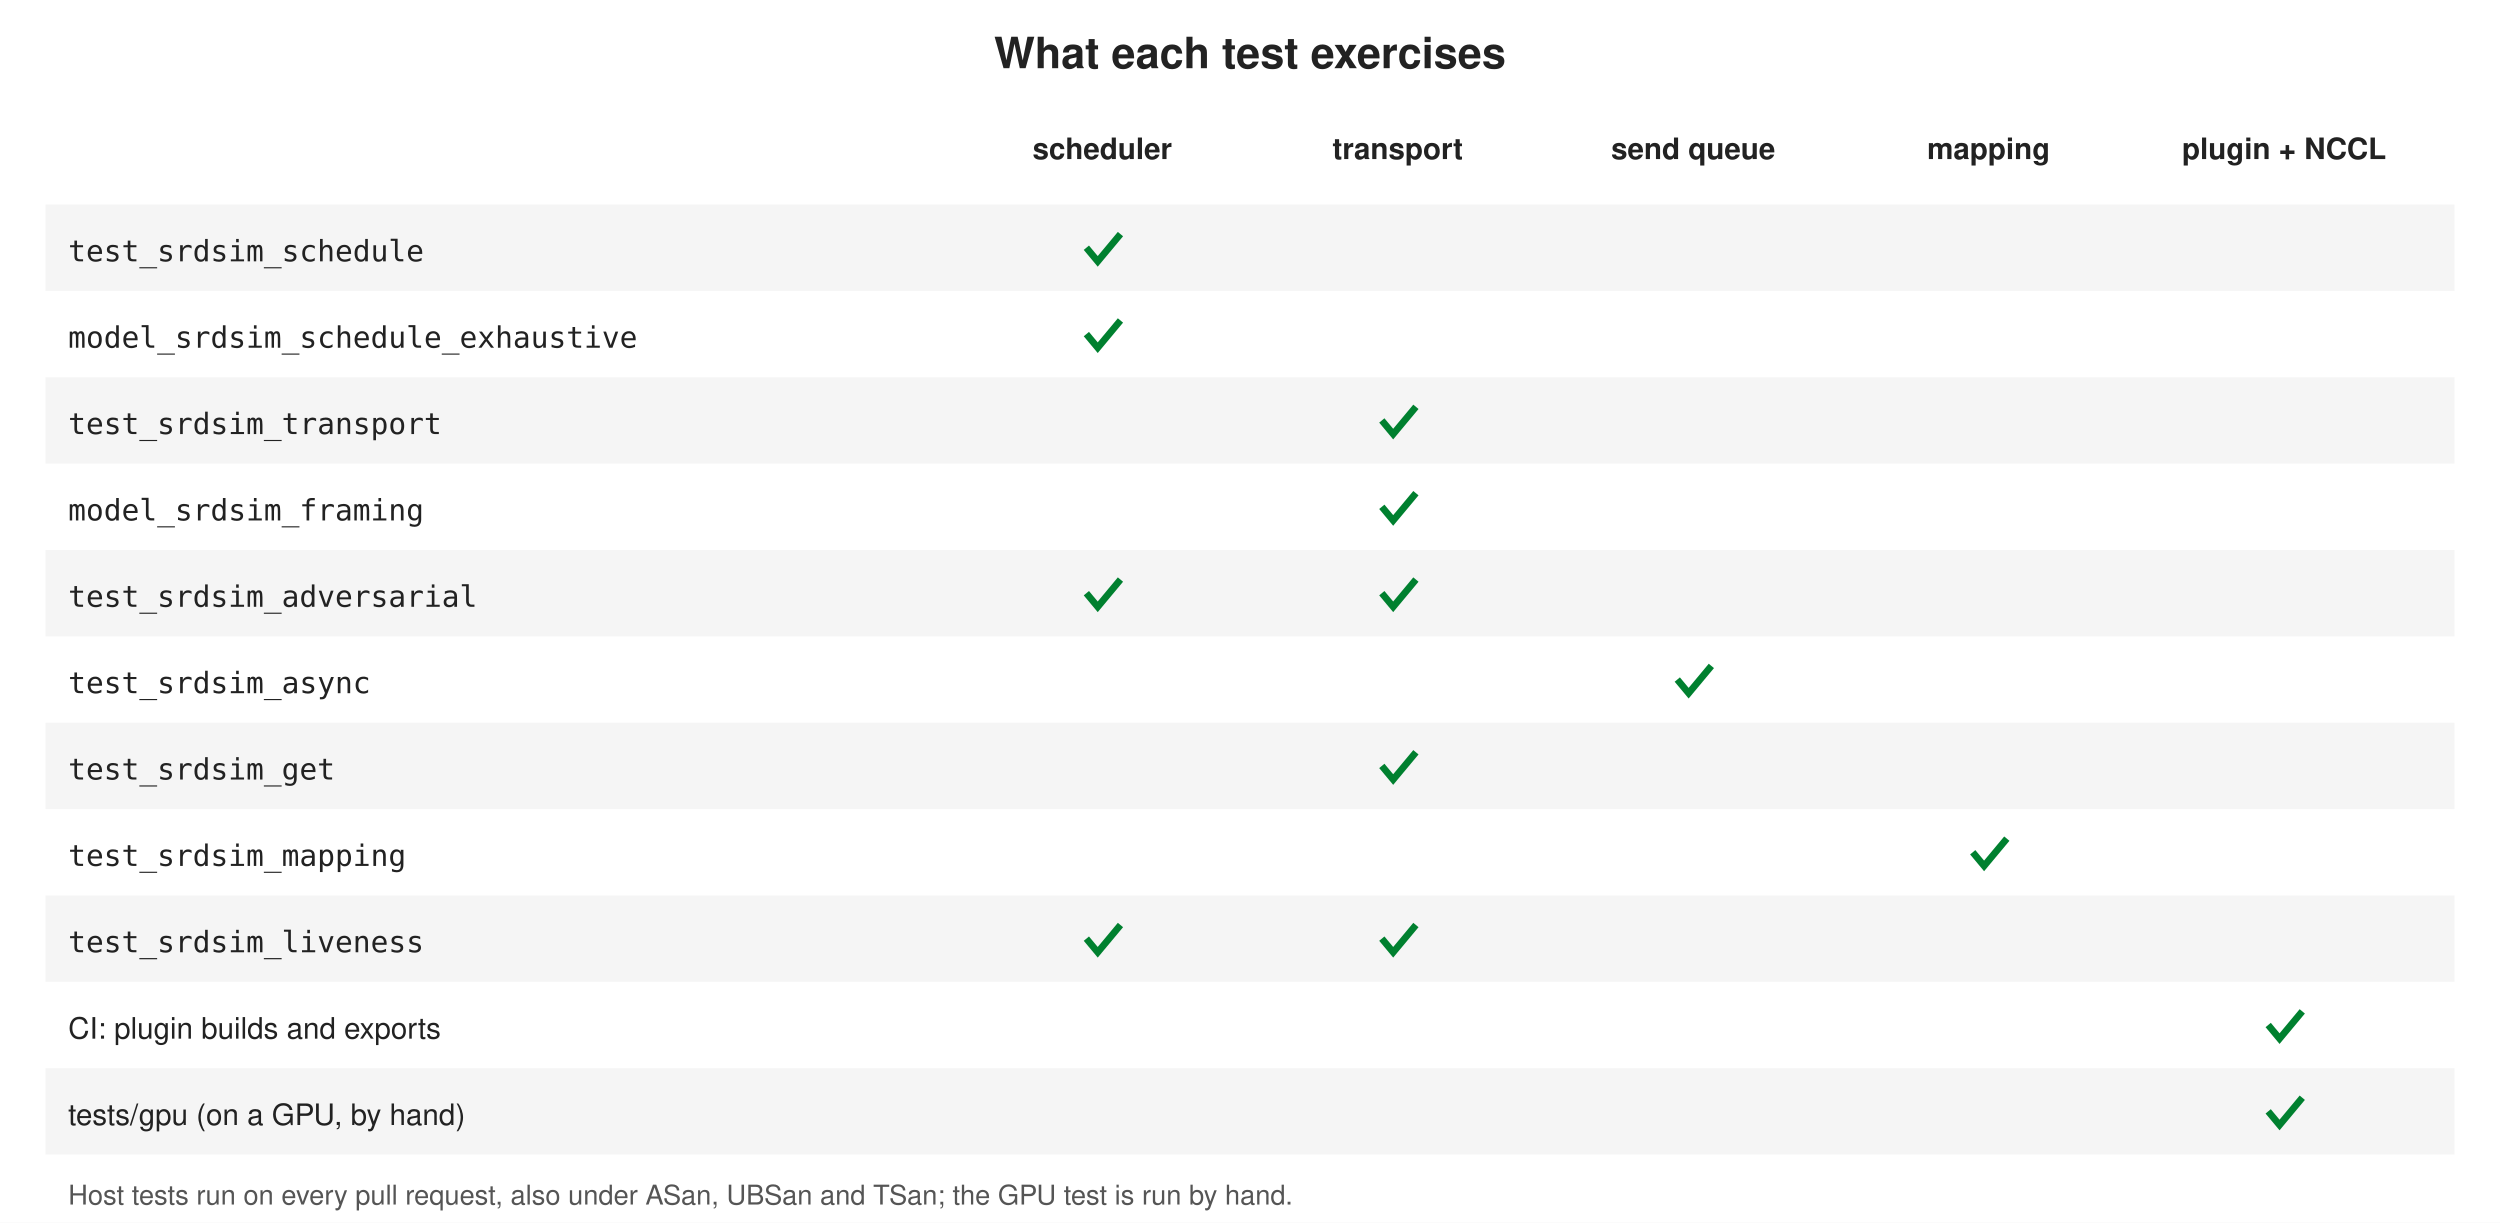
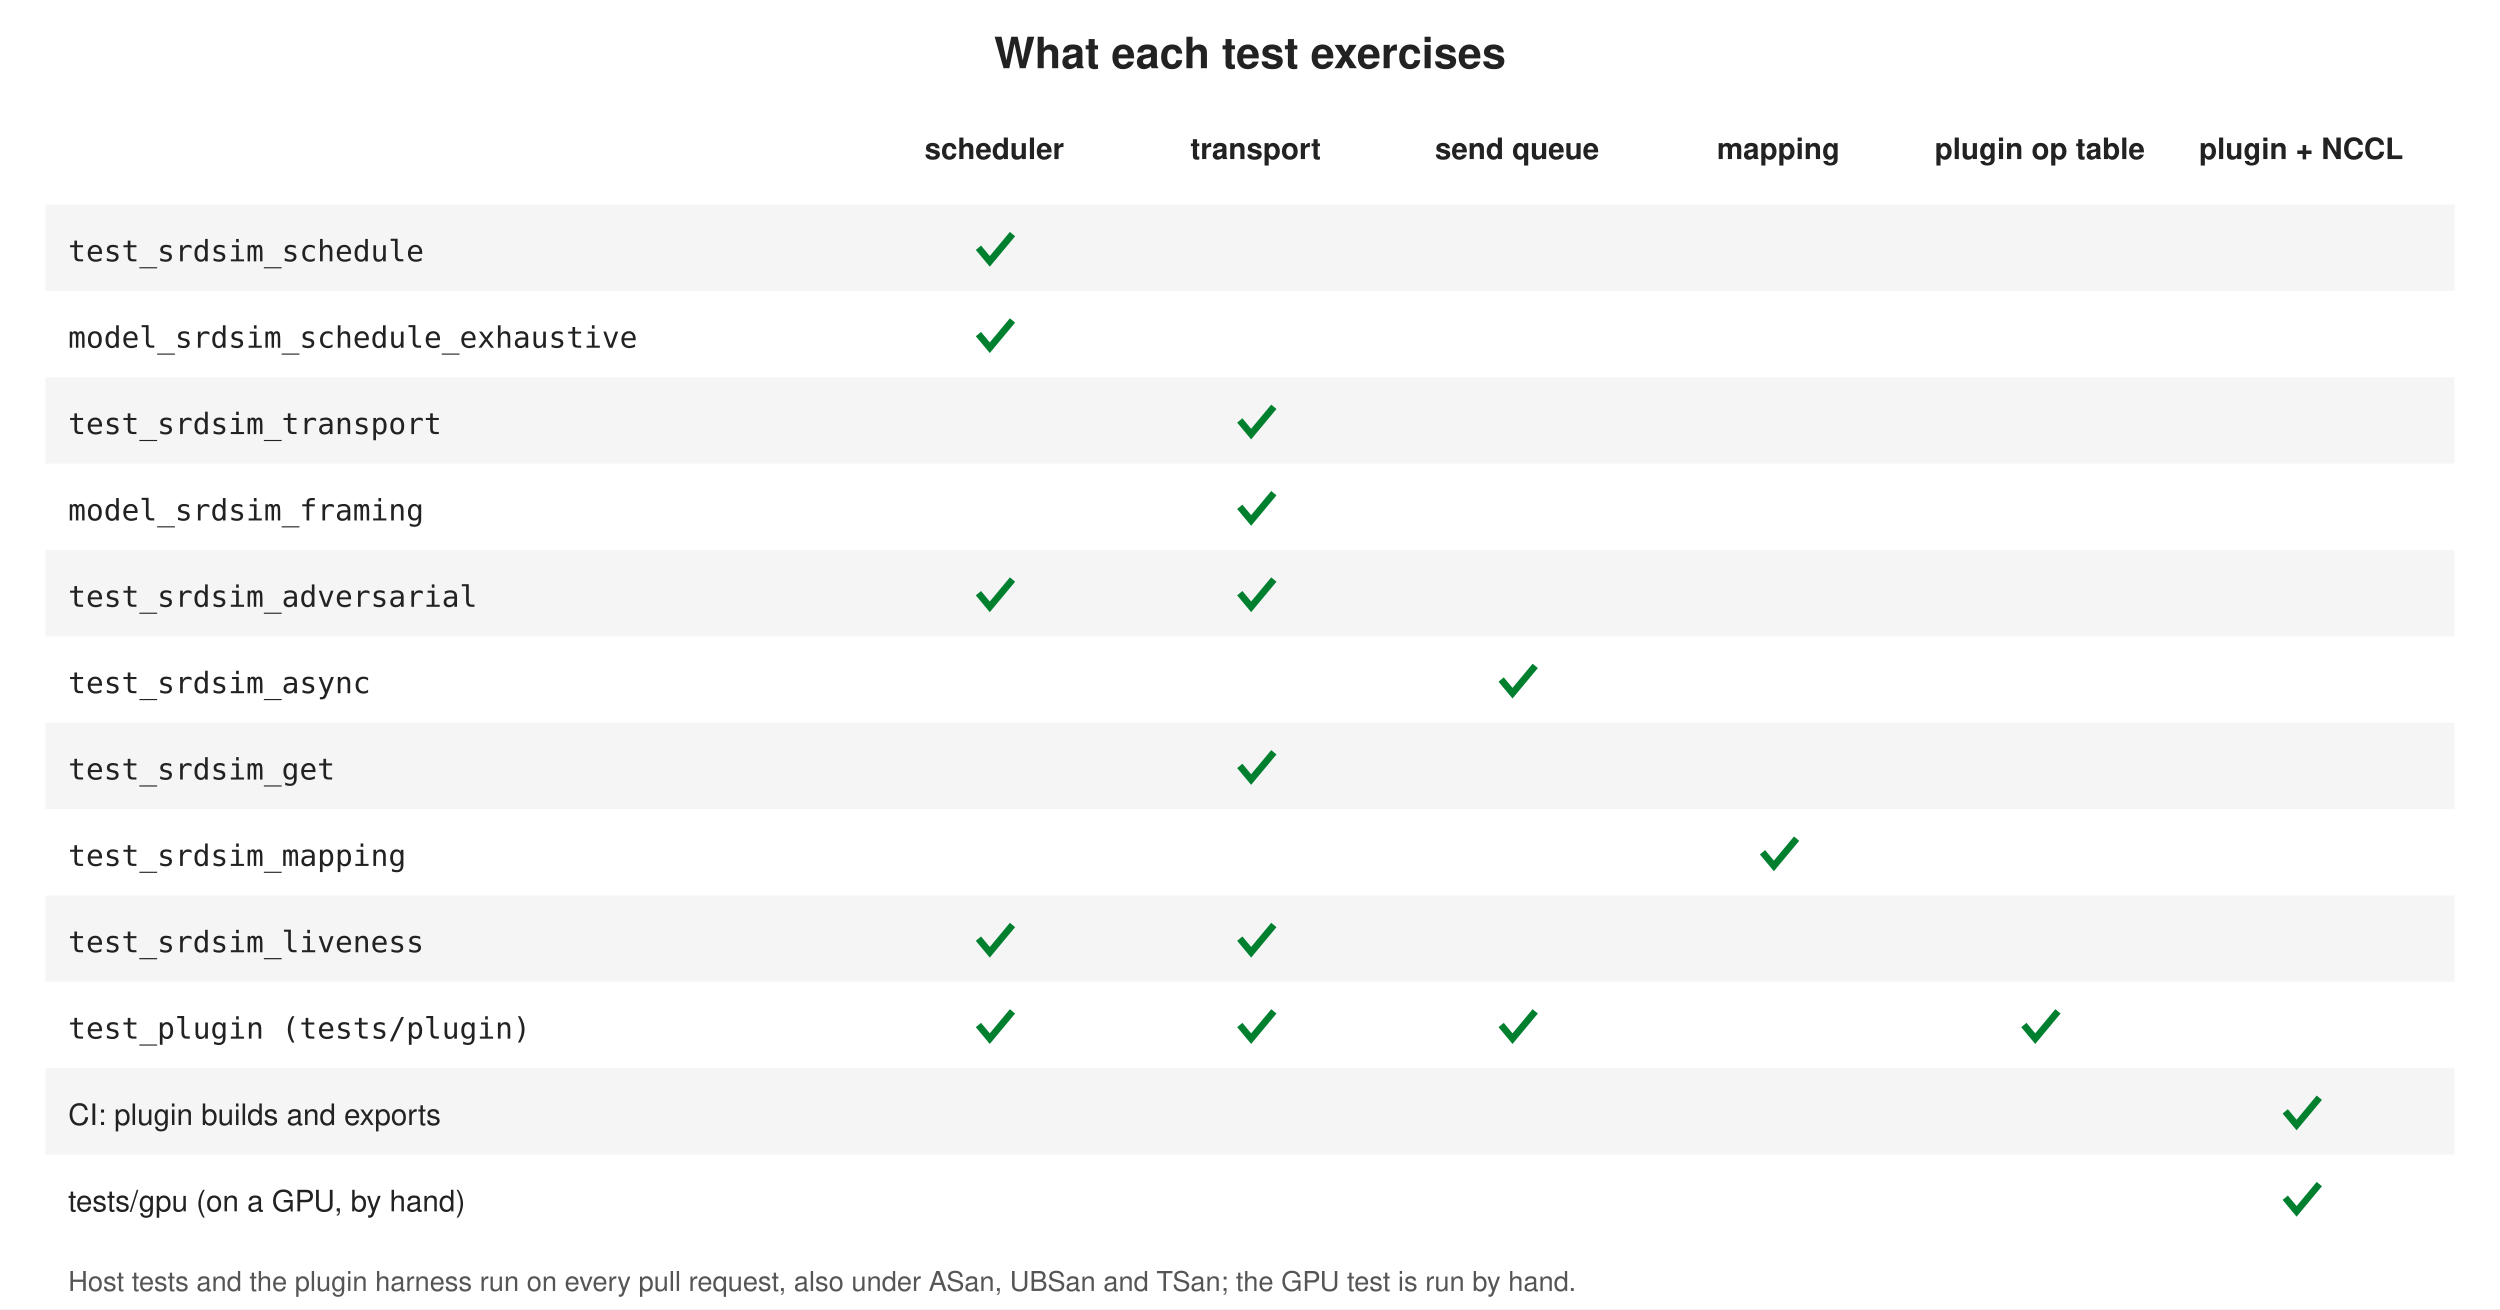
- <svg xmlns="http://www.w3.org/2000/svg" width="1100" height="538" viewBox="0 0 1100 538">
-   <rect x="0" y="0" width="1100" height="538" fill="#FFFFFF" />
+ <svg xmlns="http://www.w3.org/2000/svg" width="1100" height="576" viewBox="0 0 1100 576">
+   <rect x="0" y="0" width="1100" height="576" fill="#FFFFFF" />
  <text x="550.0" y="30.0" font-family="Helvetica, Arial, 'Hiragino Sans', 'Hiragino Kaku Gothic ProN', 'Noto Sans CJK JP', 'Noto Sans JP', sans-serif" font-size="19" font-weight="bold" text-anchor="middle" fill="#222222">What each test exercises</text>
-   <text x="485.0" y="70.0" font-family="Helvetica, Arial, 'Hiragino Sans', 'Hiragino Kaku Gothic ProN', 'Noto Sans CJK JP', 'Noto Sans JP', sans-serif" font-size="13" font-weight="bold" text-anchor="middle" fill="#222222">scheduler</text>
-   <text x="615.0" y="70.0" font-family="Helvetica, Arial, 'Hiragino Sans', 'Hiragino Kaku Gothic ProN', 'Noto Sans CJK JP', 'Noto Sans JP', sans-serif" font-size="13" font-weight="bold" text-anchor="middle" fill="#222222">transport</text>
-   <text x="745.0" y="70.0" font-family="Helvetica, Arial, 'Hiragino Sans', 'Hiragino Kaku Gothic ProN', 'Noto Sans CJK JP', 'Noto Sans JP', sans-serif" font-size="13" font-weight="bold" text-anchor="middle" fill="#222222">send queue</text>
-   <text x="875.0" y="70.0" font-family="Helvetica, Arial, 'Hiragino Sans', 'Hiragino Kaku Gothic ProN', 'Noto Sans CJK JP', 'Noto Sans JP', sans-serif" font-size="13" font-weight="bold" text-anchor="middle" fill="#222222">mapping</text>
-   <text x="1005.0" y="70.0" font-family="Helvetica, Arial, 'Hiragino Sans', 'Hiragino Kaku Gothic ProN', 'Noto Sans CJK JP', 'Noto Sans JP', sans-serif" font-size="13" font-weight="bold" text-anchor="middle" fill="#222222">plugin + NCCL</text>
+   <text x="437.5" y="70.0" font-family="Helvetica, Arial, 'Hiragino Sans', 'Hiragino Kaku Gothic ProN', 'Noto Sans CJK JP', 'Noto Sans JP', sans-serif" font-size="13" font-weight="bold" text-anchor="middle" fill="#222222">scheduler</text>
+   <text x="552.5" y="70.0" font-family="Helvetica, Arial, 'Hiragino Sans', 'Hiragino Kaku Gothic ProN', 'Noto Sans CJK JP', 'Noto Sans JP', sans-serif" font-size="13" font-weight="bold" text-anchor="middle" fill="#222222">transport</text>
+   <text x="667.5" y="70.0" font-family="Helvetica, Arial, 'Hiragino Sans', 'Hiragino Kaku Gothic ProN', 'Noto Sans CJK JP', 'Noto Sans JP', sans-serif" font-size="13" font-weight="bold" text-anchor="middle" fill="#222222">send queue</text>
+   <text x="782.5" y="70.0" font-family="Helvetica, Arial, 'Hiragino Sans', 'Hiragino Kaku Gothic ProN', 'Noto Sans CJK JP', 'Noto Sans JP', sans-serif" font-size="13" font-weight="bold" text-anchor="middle" fill="#222222">mapping</text>
+   <text x="897.5" y="70.0" font-family="Helvetica, Arial, 'Hiragino Sans', 'Hiragino Kaku Gothic ProN', 'Noto Sans CJK JP', 'Noto Sans JP', sans-serif" font-size="13" font-weight="bold" text-anchor="middle" fill="#222222">plugin op table</text>
+   <text x="1012.5" y="70.0" font-family="Helvetica, Arial, 'Hiragino Sans', 'Hiragino Kaku Gothic ProN', 'Noto Sans CJK JP', 'Noto Sans JP', sans-serif" font-size="13" font-weight="bold" text-anchor="middle" fill="#222222">plugin + NCCL</text>
  <rect x="20" y="90" width="1060" height="38" fill="#F5F5F5" />
  <text x="30.0" y="115.0" font-family="Menlo, Consolas, 'DejaVu Sans Mono', monospace" font-size="13" font-weight="normal" text-anchor="start" fill="#222222">test_srdsim_schedule</text>
-   <path d="M478.0,109 l5,6 l10,-12" fill="none" stroke="#00802F" stroke-width="3" />
+   <path d="M430.5,109 l5,6 l10,-12" fill="none" stroke="#00802F" stroke-width="3" />
  <text x="30.0" y="153.0" font-family="Menlo, Consolas, 'DejaVu Sans Mono', monospace" font-size="13" font-weight="normal" text-anchor="start" fill="#222222">model_srdsim_schedule_exhaustive</text>
-   <path d="M478.0,147 l5,6 l10,-12" fill="none" stroke="#00802F" stroke-width="3" />
+   <path d="M430.5,147 l5,6 l10,-12" fill="none" stroke="#00802F" stroke-width="3" />
  <rect x="20" y="166" width="1060" height="38" fill="#F5F5F5" />
  <text x="30.0" y="191.0" font-family="Menlo, Consolas, 'DejaVu Sans Mono', monospace" font-size="13" font-weight="normal" text-anchor="start" fill="#222222">test_srdsim_transport</text>
-   <path d="M608.0,185 l5,6 l10,-12" fill="none" stroke="#00802F" stroke-width="3" />
+   <path d="M545.5,185 l5,6 l10,-12" fill="none" stroke="#00802F" stroke-width="3" />
  <text x="30.0" y="229.0" font-family="Menlo, Consolas, 'DejaVu Sans Mono', monospace" font-size="13" font-weight="normal" text-anchor="start" fill="#222222">model_srdsim_framing</text>
-   <path d="M608.0,223 l5,6 l10,-12" fill="none" stroke="#00802F" stroke-width="3" />
+   <path d="M545.5,223 l5,6 l10,-12" fill="none" stroke="#00802F" stroke-width="3" />
  <rect x="20" y="242" width="1060" height="38" fill="#F5F5F5" />
  <text x="30.0" y="267.0" font-family="Menlo, Consolas, 'DejaVu Sans Mono', monospace" font-size="13" font-weight="normal" text-anchor="start" fill="#222222">test_srdsim_adversarial</text>
-   <path d="M478.0,261 l5,6 l10,-12" fill="none" stroke="#00802F" stroke-width="3" />
-   <path d="M608.0,261 l5,6 l10,-12" fill="none" stroke="#00802F" stroke-width="3" />
+   <path d="M430.5,261 l5,6 l10,-12" fill="none" stroke="#00802F" stroke-width="3" />
+   <path d="M545.5,261 l5,6 l10,-12" fill="none" stroke="#00802F" stroke-width="3" />
  <text x="30.0" y="305.0" font-family="Menlo, Consolas, 'DejaVu Sans Mono', monospace" font-size="13" font-weight="normal" text-anchor="start" fill="#222222">test_srdsim_async</text>
-   <path d="M738.0,299 l5,6 l10,-12" fill="none" stroke="#00802F" stroke-width="3" />
+   <path d="M660.5,299 l5,6 l10,-12" fill="none" stroke="#00802F" stroke-width="3" />
  <rect x="20" y="318" width="1060" height="38" fill="#F5F5F5" />
  <text x="30.0" y="343.0" font-family="Menlo, Consolas, 'DejaVu Sans Mono', monospace" font-size="13" font-weight="normal" text-anchor="start" fill="#222222">test_srdsim_get</text>
-   <path d="M608.0,337 l5,6 l10,-12" fill="none" stroke="#00802F" stroke-width="3" />
+   <path d="M545.5,337 l5,6 l10,-12" fill="none" stroke="#00802F" stroke-width="3" />
  <text x="30.0" y="381.0" font-family="Menlo, Consolas, 'DejaVu Sans Mono', monospace" font-size="13" font-weight="normal" text-anchor="start" fill="#222222">test_srdsim_mapping</text>
-   <path d="M868.0,375 l5,6 l10,-12" fill="none" stroke="#00802F" stroke-width="3" />
+   <path d="M775.5,375 l5,6 l10,-12" fill="none" stroke="#00802F" stroke-width="3" />
  <rect x="20" y="394" width="1060" height="38" fill="#F5F5F5" />
  <text x="30.0" y="419.0" font-family="Menlo, Consolas, 'DejaVu Sans Mono', monospace" font-size="13" font-weight="normal" text-anchor="start" fill="#222222">test_srdsim_liveness</text>
-   <path d="M478.0,413 l5,6 l10,-12" fill="none" stroke="#00802F" stroke-width="3" />
-   <path d="M608.0,413 l5,6 l10,-12" fill="none" stroke="#00802F" stroke-width="3" />
-   <text x="30.0" y="457.0" font-family="Helvetica, Arial, 'Hiragino Sans', 'Hiragino Kaku Gothic ProN', 'Noto Sans CJK JP', 'Noto Sans JP', sans-serif" font-size="13" font-weight="normal" text-anchor="start" fill="#222222">CI: plugin builds and exports</text>
-   <path d="M998.0,451 l5,6 l10,-12" fill="none" stroke="#00802F" stroke-width="3" />
+   <path d="M430.5,413 l5,6 l10,-12" fill="none" stroke="#00802F" stroke-width="3" />
+   <path d="M545.5,413 l5,6 l10,-12" fill="none" stroke="#00802F" stroke-width="3" />
+   <text x="30.0" y="457.0" font-family="Menlo, Consolas, 'DejaVu Sans Mono', monospace" font-size="13" font-weight="normal" text-anchor="start" fill="#222222">test_plugin (tests/plugin)</text>
+   <path d="M430.5,451 l5,6 l10,-12" fill="none" stroke="#00802F" stroke-width="3" />
+   <path d="M545.5,451 l5,6 l10,-12" fill="none" stroke="#00802F" stroke-width="3" />
+   <path d="M660.5,451 l5,6 l10,-12" fill="none" stroke="#00802F" stroke-width="3" />
+   <path d="M890.5,451 l5,6 l10,-12" fill="none" stroke="#00802F" stroke-width="3" />
  <rect x="20" y="470" width="1060" height="38" fill="#F5F5F5" />
-   <text x="30.0" y="495.0" font-family="Helvetica, Arial, 'Hiragino Sans', 'Hiragino Kaku Gothic ProN', 'Noto Sans CJK JP', 'Noto Sans JP', sans-serif" font-size="13" font-weight="normal" text-anchor="start" fill="#222222">tests/gpu (on a GPU, by hand)</text>
-   <path d="M998.0,489 l5,6 l10,-12" fill="none" stroke="#00802F" stroke-width="3" />
-   <text x="30.0" y="530.0" font-family="Helvetica, Arial, 'Hiragino Sans', 'Hiragino Kaku Gothic ProN', 'Noto Sans CJK JP', 'Noto Sans JP', sans-serif" font-size="12" font-weight="normal" text-anchor="start" fill="#555555">Host tests run on every pull request, also under ASan, UBSan and TSan; the GPU test is run by hand.</text>
+   <text x="30.0" y="495.0" font-family="Helvetica, Arial, 'Hiragino Sans', 'Hiragino Kaku Gothic ProN', 'Noto Sans CJK JP', 'Noto Sans JP', sans-serif" font-size="13" font-weight="normal" text-anchor="start" fill="#222222">CI: plugin builds and exports</text>
+   <path d="M1005.5,489 l5,6 l10,-12" fill="none" stroke="#00802F" stroke-width="3" />
+   <text x="30.0" y="533.0" font-family="Helvetica, Arial, 'Hiragino Sans', 'Hiragino Kaku Gothic ProN', 'Noto Sans CJK JP', 'Noto Sans JP', sans-serif" font-size="13" font-weight="normal" text-anchor="start" fill="#222222">tests/gpu (on a GPU, by hand)</text>
+   <path d="M1005.5,527 l5,6 l10,-12" fill="none" stroke="#00802F" stroke-width="3" />
+   <text x="30.0" y="568.0" font-family="Helvetica, Arial, 'Hiragino Sans', 'Hiragino Kaku Gothic ProN', 'Noto Sans CJK JP', 'Noto Sans JP', sans-serif" font-size="12" font-weight="normal" text-anchor="start" fill="#555555">Host tests and the plugin harness run on every pull request, also under ASan, UBSan and TSan; the GPU test is run by hand.</text>
</svg>
